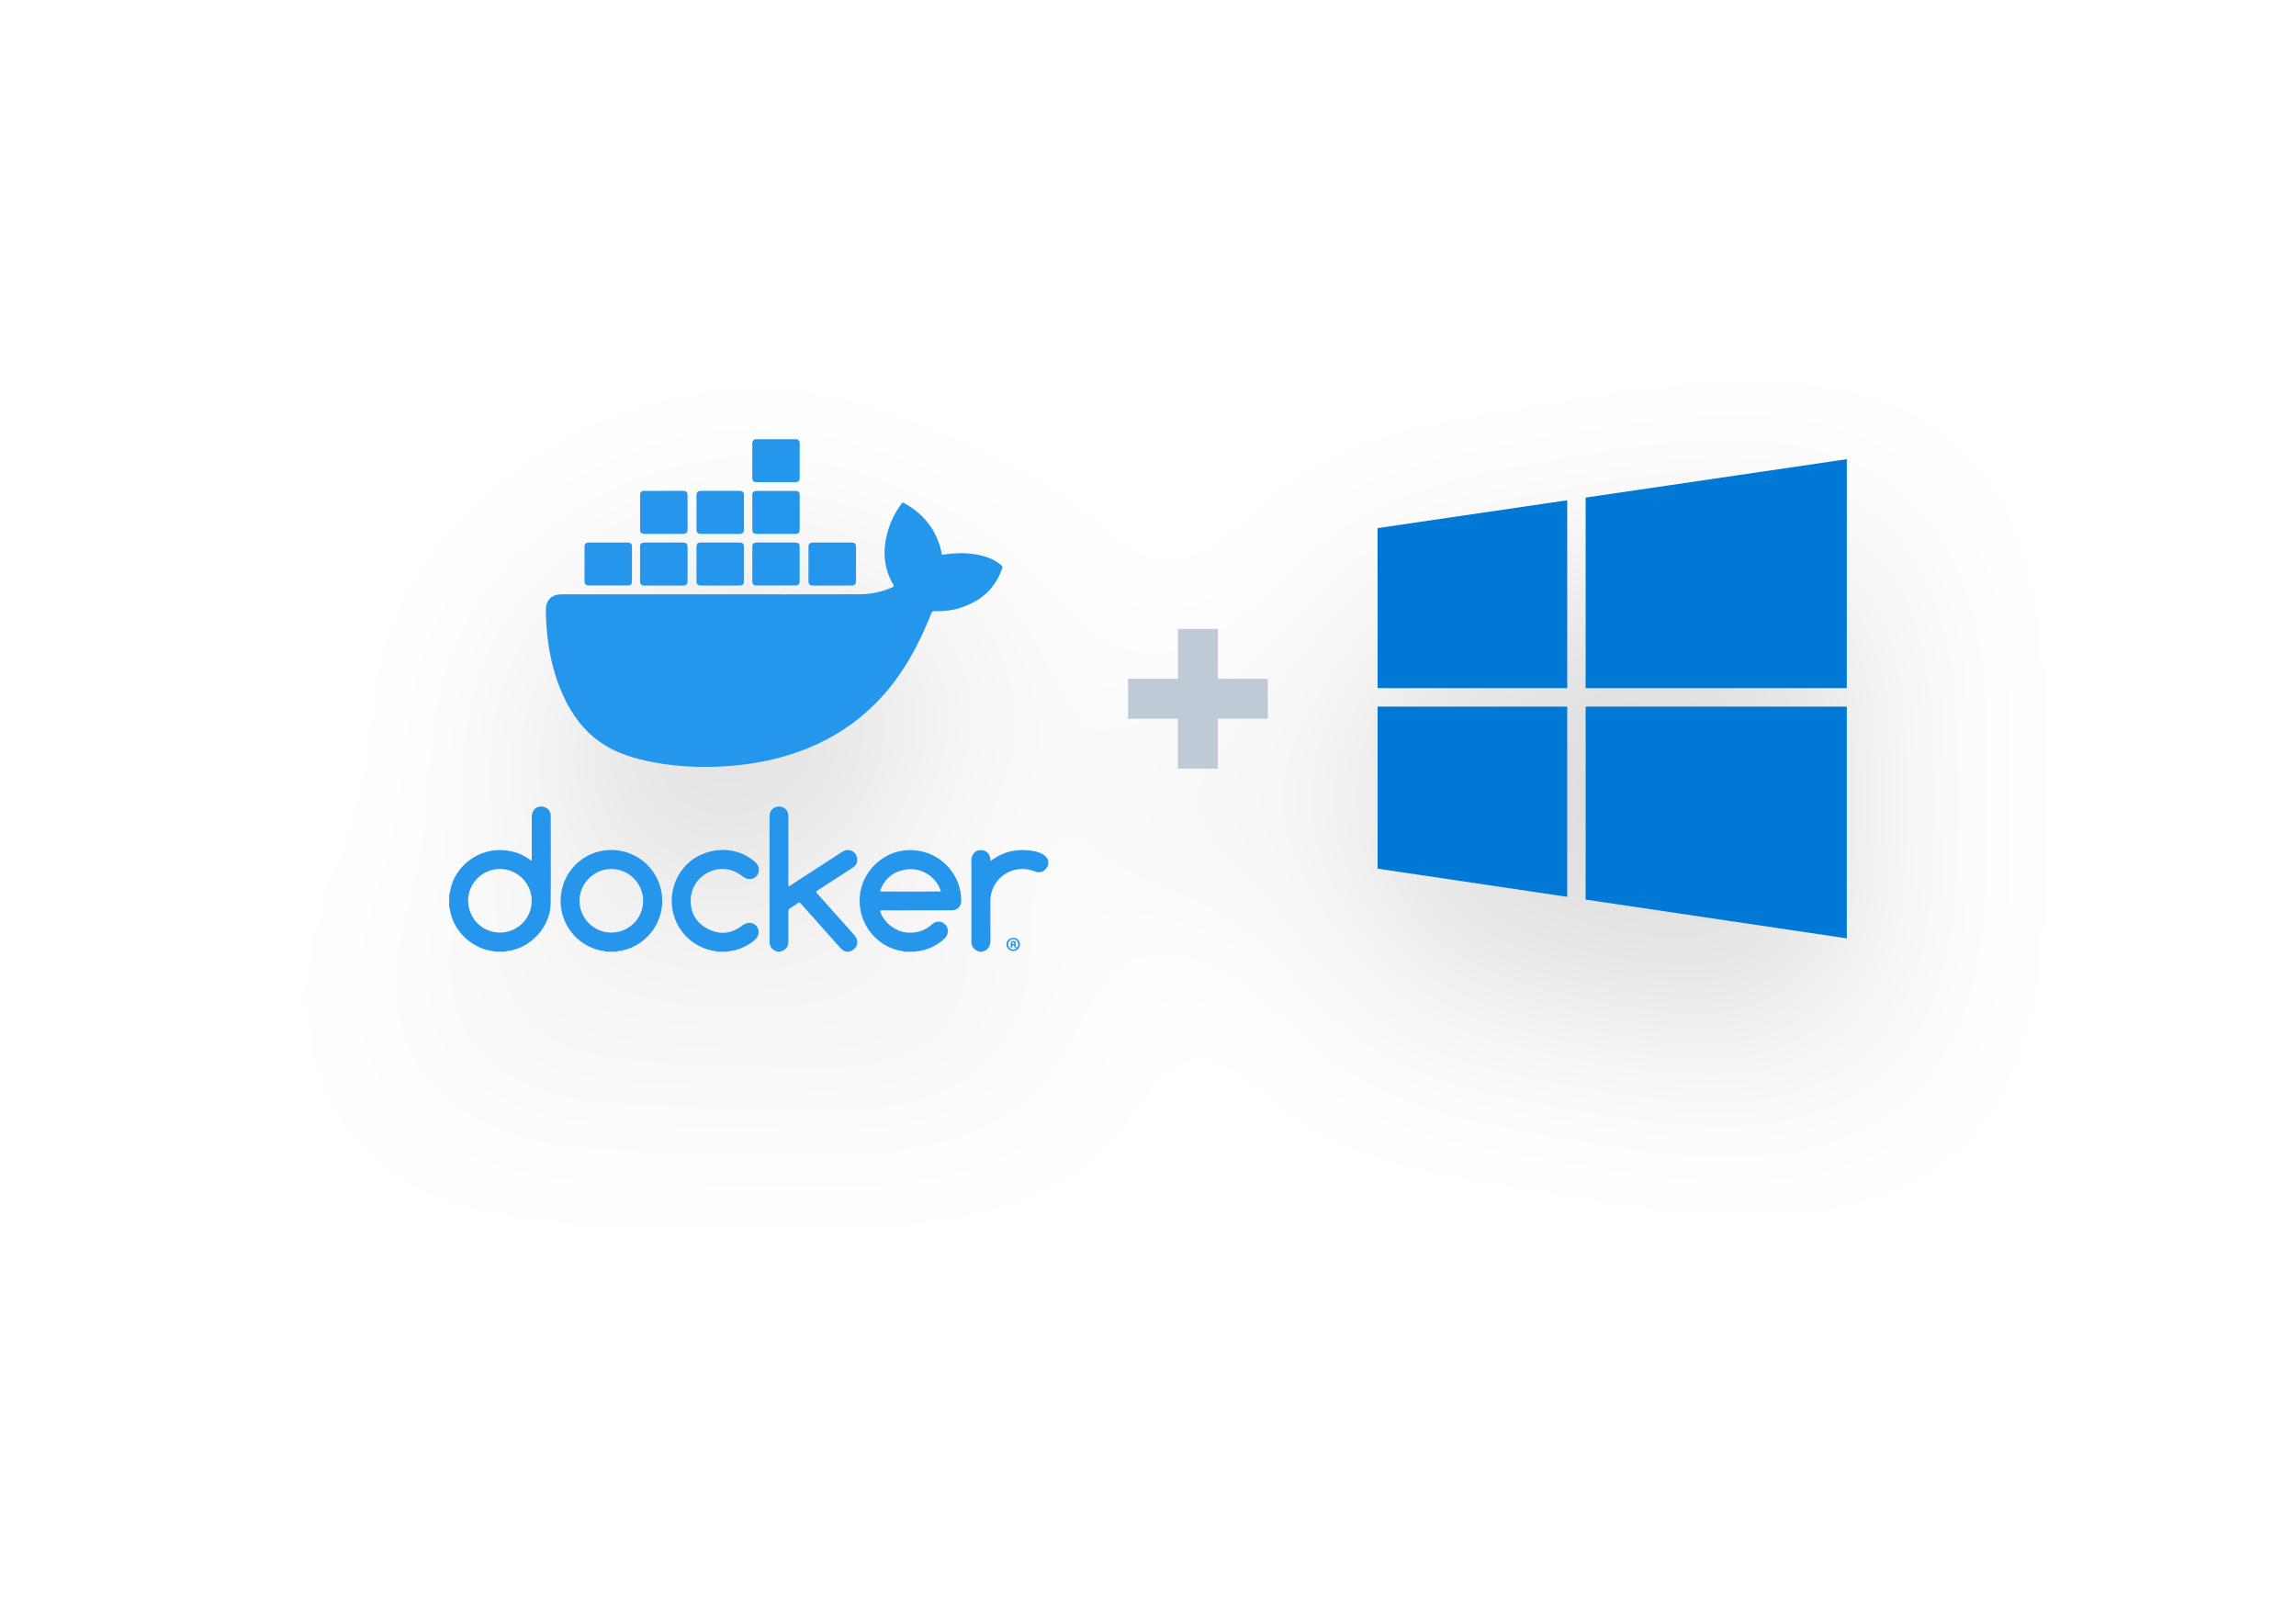
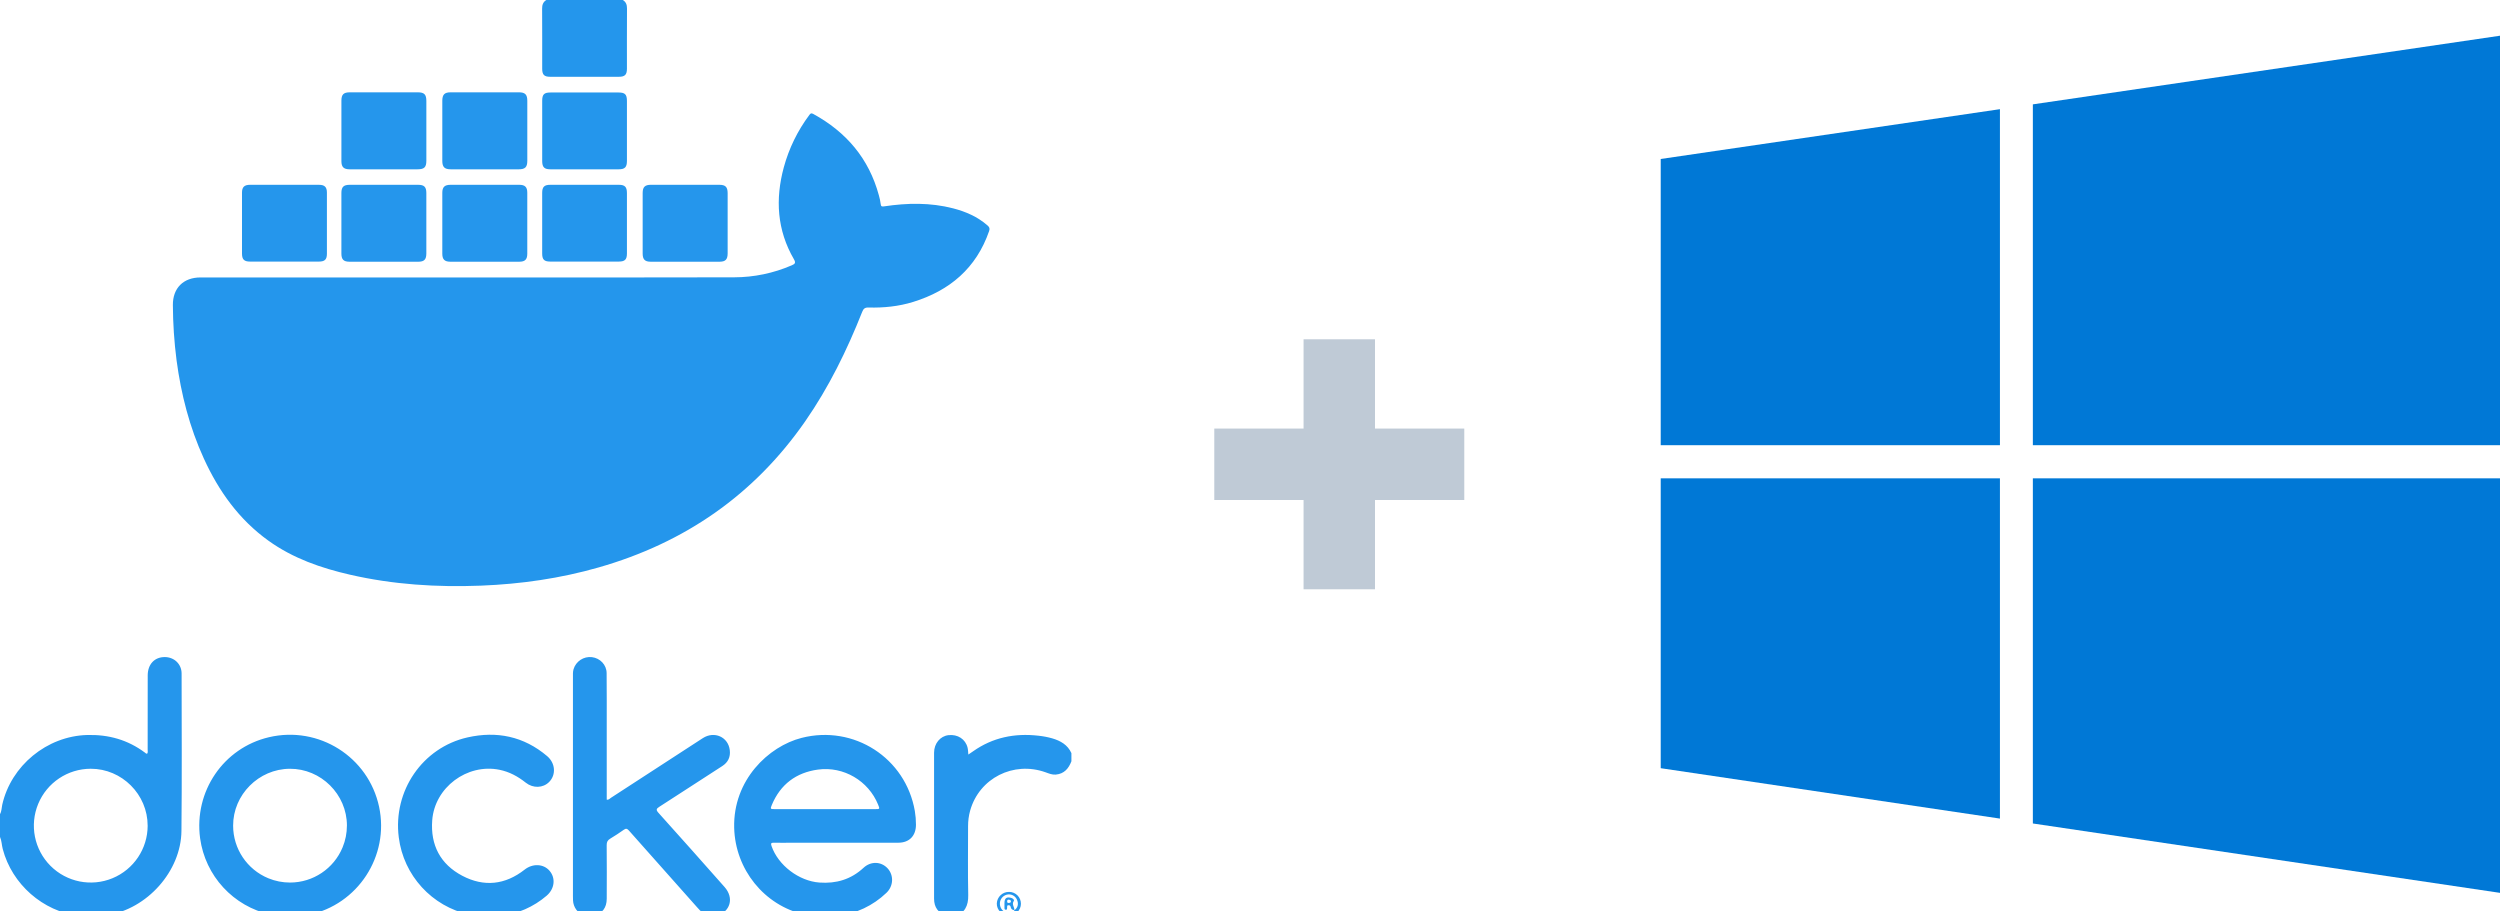
- <svg xmlns="http://www.w3.org/2000/svg" width="230" height="160" viewBox="0 0 230 160" fill="none">
-   <g filter="url(#filter0_d)">
-     <rect x="20" y="10" width="190" height="120" rx="4" fill="none" />
-     <path d="M45 89.591C45.094 89.431 45.086 89.245 45.124 89.072C45.615 86.874 47.632 85.221 49.882 85.159C51.078 85.127 52.161 85.429 53.123 86.15C53.157 86.176 53.186 86.22 53.245 86.202C53.292 86.128 53.269 86.043 53.269 85.964C53.27 84.582 53.267 83.2 53.271 81.818C53.273 81.189 53.662 80.786 54.24 80.795C54.764 80.803 55.169 81.192 55.169 81.717C55.172 84.655 55.191 87.594 55.16 90.533C55.137 92.791 53.231 94.908 50.99 95.25C50.877 95.268 50.751 95.25 50.654 95.335H49.559C49.53 95.27 49.469 95.294 49.421 95.288C47.4 95.036 45.67 93.516 45.153 91.543C45.095 91.319 45.097 91.082 45 90.868L45 89.591ZM53.267 90.241C53.27 88.491 51.828 87.046 50.08 87.05C49.45 87.05 48.835 87.237 48.311 87.587C47.788 87.937 47.379 88.435 47.138 89.017C46.897 89.598 46.834 90.239 46.957 90.856C47.08 91.474 47.383 92.042 47.828 92.487C48.273 92.933 48.84 93.237 49.458 93.36C50.075 93.483 50.716 93.421 51.298 93.18C51.88 92.94 52.378 92.532 52.728 92.009C53.079 91.486 53.267 90.871 53.267 90.241Z" fill="#2596EC" />
-     <path d="M90.547 95.335C90.395 95.243 90.216 95.252 90.051 95.215C87.787 94.702 86.172 92.678 86.113 90.356C86.045 87.681 88.038 85.793 89.891 85.321C92.814 84.576 95.717 86.443 96.23 89.418C96.273 89.673 96.294 89.931 96.293 90.189C96.291 90.804 95.921 91.191 95.305 91.192C93.292 91.196 91.279 91.197 89.266 91.194C88.954 91.194 88.642 91.199 88.331 91.191C88.174 91.187 88.156 91.236 88.205 91.377C88.576 92.456 89.738 93.339 90.888 93.422C91.829 93.49 92.656 93.246 93.358 92.596C93.769 92.214 94.347 92.239 94.705 92.628C95.06 93.014 95.039 93.621 94.635 94.002C93.889 94.717 92.93 95.17 91.904 95.292C91.845 95.299 91.78 95.284 91.733 95.335H90.547ZM91.205 89.311C92.138 89.311 93.071 89.311 94.004 89.31C94.275 89.31 94.275 89.31 94.171 89.053C93.633 87.732 92.246 86.9 90.804 87.096C89.588 87.262 88.707 87.919 88.225 89.07C88.128 89.302 88.138 89.31 88.383 89.31C89.323 89.311 90.264 89.311 91.205 89.311Z" fill="#2596EC" />
-     <path d="M77.872 95.335C77.838 95.283 77.777 95.296 77.729 95.279C77.548 95.217 77.391 95.101 77.277 94.948C77.163 94.795 77.098 94.611 77.09 94.421C77.083 94.254 77.086 94.086 77.086 93.919C77.085 89.924 77.085 85.928 77.086 81.932C77.086 81.781 77.076 81.628 77.118 81.479C77.182 81.262 77.321 81.075 77.51 80.951C77.699 80.826 77.925 80.772 78.15 80.799C78.606 80.855 78.967 81.227 78.972 81.689C78.983 82.737 78.978 83.786 78.978 84.834C78.979 86.148 78.979 87.463 78.978 88.78C79.089 88.802 79.149 88.719 79.219 88.673C80.933 87.562 82.645 86.45 84.357 85.336C85.001 84.919 85.781 85.265 85.869 86.01C85.914 86.385 85.778 86.688 85.446 86.901C84.272 87.657 83.104 88.423 81.928 89.177C81.756 89.287 81.722 89.348 81.875 89.518C83.115 90.896 84.347 92.28 85.574 93.669C86.125 94.29 85.908 95.055 85.111 95.308C85.097 95.312 85.088 95.326 85.076 95.335H84.757C84.442 95.25 84.234 95.028 84.026 94.793C82.758 93.362 81.489 91.933 80.216 90.506C80.123 90.4 80.055 90.381 79.936 90.465C79.689 90.64 79.435 90.808 79.175 90.963C79.028 91.05 78.972 91.15 78.974 91.327C78.983 92.328 78.981 93.329 78.977 94.331C78.975 94.835 78.732 95.149 78.247 95.3C78.227 95.309 78.208 95.321 78.192 95.335L77.872 95.335Z" fill="#2596EC" />
-     <path d="M60.684 95.335C60.518 95.235 60.325 95.254 60.145 95.214C59.13 94.99 58.209 94.461 57.504 93.697C56.8 92.932 56.347 91.971 56.206 90.941C55.855 88.318 57.514 85.881 60.061 85.282C62.851 84.626 65.633 86.384 66.229 89.179C66.818 91.937 65.034 94.667 62.276 95.231C62.11 95.266 61.932 95.246 61.778 95.335H60.684ZM64.427 90.23C64.427 88.483 62.976 87.04 61.229 87.05C59.487 87.06 58.048 88.505 58.055 90.237C58.055 90.656 58.138 91.07 58.298 91.457C58.459 91.843 58.694 92.195 58.99 92.49C59.286 92.786 59.638 93.021 60.025 93.181C60.411 93.34 60.826 93.422 61.245 93.422C61.663 93.422 62.078 93.339 62.464 93.178C62.851 93.017 63.202 92.782 63.497 92.486C63.793 92.189 64.027 91.838 64.187 91.451C64.346 91.064 64.428 90.649 64.427 90.23Z" fill="#2596EC" />
-     <path d="M71.808 95.335C71.65 95.236 71.465 95.256 71.293 95.218C70.266 94.996 69.333 94.46 68.623 93.684C67.913 92.908 67.462 91.931 67.332 90.888C67.002 88.298 68.652 85.866 71.18 85.294C72.819 84.923 74.332 85.233 75.639 86.341C76.104 86.735 76.15 87.387 75.752 87.79C75.412 88.133 74.854 88.156 74.444 87.831C74.004 87.481 73.526 87.22 72.968 87.107C71.156 86.742 69.34 88.097 69.204 89.939C69.101 91.327 69.661 92.397 70.887 93.043C72.101 93.682 73.29 93.555 74.38 92.697C74.831 92.343 75.437 92.368 75.775 92.764C76.128 93.177 76.061 93.774 75.609 94.16C74.884 94.783 73.99 95.176 73.041 95.288C72.993 95.295 72.931 95.269 72.903 95.335H71.808Z" fill="#2596EC" />
-     <path d="M105 86.628C104.845 87.037 104.595 87.335 104.124 87.377C103.919 87.395 103.738 87.315 103.553 87.248C101.755 86.604 99.838 87.577 99.328 89.395C99.249 89.68 99.21 89.975 99.213 90.272C99.213 91.555 99.194 92.839 99.221 94.122C99.234 94.733 99.023 95.142 98.435 95.335H98.07C98.047 95.318 98.023 95.303 97.997 95.29C97.538 95.117 97.309 94.811 97.308 94.327C97.305 91.601 97.305 88.875 97.309 86.149C97.309 85.629 97.656 85.221 98.112 85.167C98.63 85.107 99.069 85.39 99.186 85.87C99.214 85.985 99.213 86.108 99.228 86.253C99.323 86.188 99.409 86.13 99.493 86.071C100.594 85.293 101.822 85.046 103.146 85.196C103.41 85.223 103.671 85.273 103.926 85.345C104.392 85.483 104.789 85.706 105 86.172V86.628Z" fill="#2596EC" />
-     <path d="M79.879 44C80.056 44.111 80.113 44.269 80.112 44.479C80.104 45.602 80.109 46.725 80.108 47.848C80.107 48.183 79.993 48.299 79.657 48.3C78.375 48.301 77.093 48.301 75.81 48.299C75.474 48.299 75.363 48.185 75.362 47.847C75.361 46.724 75.366 45.601 75.358 44.478C75.356 44.267 75.416 44.111 75.593 44H79.879Z" fill="#2496EC" />
-     <path d="M71.158 59.537C76.142 59.537 81.126 59.546 86.11 59.531C87.222 59.529 88.322 59.299 89.342 58.857C89.518 58.781 89.578 58.721 89.46 58.518C88.514 56.888 88.41 55.159 88.894 53.37C89.181 52.313 89.666 51.319 90.322 50.441C90.384 50.358 90.425 50.317 90.538 50.379C92.394 51.393 93.661 52.88 94.218 54.94C94.265 55.1 94.299 55.263 94.32 55.429C94.335 55.571 94.392 55.575 94.513 55.557C95.808 55.362 97.099 55.338 98.378 55.669C99.085 55.852 99.738 56.136 100.297 56.622C100.415 56.725 100.441 56.798 100.391 56.943C99.673 59.017 98.19 60.273 96.137 60.909C95.326 61.16 94.487 61.245 93.64 61.222C93.433 61.216 93.354 61.287 93.283 61.467C92.43 63.617 91.418 65.685 90.095 67.591C87.23 71.718 83.342 74.397 78.532 75.775C76.376 76.392 74.175 76.709 71.936 76.797C69.466 76.893 67.019 76.738 64.605 76.185C62.976 75.811 61.411 75.268 60.035 74.281C58.386 73.097 57.249 71.504 56.415 69.679C55.614 67.927 55.141 66.082 54.888 64.176C54.756 63.151 54.687 62.12 54.682 61.087C54.673 60.134 55.273 59.538 56.228 59.538C61.205 59.537 66.181 59.537 71.158 59.537Z" fill="#2496EC" />
-     <path d="M66.507 54.349C67.144 54.349 67.782 54.349 68.42 54.349C68.752 54.35 68.875 54.469 68.875 54.802C68.877 55.933 68.877 57.064 68.875 58.195C68.875 58.53 68.758 58.656 68.424 58.657C67.141 58.661 65.858 58.661 64.575 58.657C64.241 58.656 64.119 58.531 64.119 58.2C64.116 57.069 64.116 55.938 64.118 54.807C64.119 54.465 64.243 54.35 64.593 54.349C65.231 54.349 65.869 54.349 66.507 54.349Z" fill="#2596EC" />
-     <path d="M66.489 53.482C65.851 53.482 65.213 53.483 64.576 53.481C64.249 53.48 64.119 53.353 64.119 53.026C64.117 51.895 64.117 50.763 64.119 49.632C64.12 49.29 64.243 49.171 64.593 49.17C65.861 49.169 67.129 49.169 68.397 49.17C68.757 49.171 68.875 49.289 68.876 49.65C68.877 50.766 68.877 51.882 68.876 52.998C68.876 53.368 68.758 53.481 68.379 53.481C67.749 53.482 67.119 53.482 66.489 53.482Z" fill="#2596EC" />
-     <path d="M72.171 54.349C72.809 54.349 73.446 54.348 74.084 54.349C74.398 54.35 74.528 54.475 74.529 54.791C74.531 55.93 74.531 57.069 74.529 58.208C74.528 58.526 74.406 58.655 74.088 58.656C72.797 58.661 71.506 58.661 70.215 58.657C69.896 58.655 69.771 58.526 69.77 58.211C69.766 57.072 69.766 55.933 69.77 54.795C69.771 54.471 69.903 54.35 70.235 54.349C70.88 54.349 71.526 54.349 72.171 54.349Z" fill="#2596EC" />
-     <path d="M83.372 54.349C84.009 54.349 84.647 54.349 85.285 54.349C85.626 54.35 85.747 54.471 85.748 54.819C85.749 55.942 85.749 57.066 85.748 58.189C85.747 58.526 85.63 58.655 85.301 58.657C84.011 58.661 82.72 58.661 81.429 58.656C81.113 58.655 80.989 58.525 80.988 58.206C80.985 57.075 80.985 55.944 80.988 54.813C80.989 54.468 81.115 54.35 81.458 54.349C82.096 54.349 82.734 54.349 83.372 54.349Z" fill="#2596EC" />
-     <path d="M72.127 53.482C71.497 53.482 70.867 53.483 70.237 53.481C69.897 53.48 69.77 53.355 69.769 53.012C69.767 51.889 69.767 50.765 69.769 49.642C69.77 49.296 69.894 49.171 70.236 49.17C71.511 49.168 72.787 49.168 74.062 49.17C74.405 49.171 74.528 49.294 74.529 49.64C74.531 50.764 74.531 51.887 74.529 53.011C74.528 53.364 74.403 53.481 74.04 53.481C73.403 53.482 72.765 53.482 72.127 53.482Z" fill="#2596EC" />
-     <path d="M60.938 54.349C61.584 54.349 62.229 54.348 62.874 54.35C63.175 54.35 63.307 54.473 63.308 54.778C63.313 55.924 63.313 57.07 63.308 58.216C63.307 58.536 63.184 58.648 62.858 58.649C61.575 58.65 60.293 58.65 59.01 58.649C58.673 58.648 58.554 58.533 58.553 58.2C58.551 57.062 58.551 55.923 58.554 54.785C58.554 54.473 58.685 54.35 59.003 54.349C59.648 54.348 60.293 54.348 60.938 54.349Z" fill="#2596EC" />
-     <path d="M77.734 49.179C78.372 49.179 79.009 49.178 79.647 49.18C79.999 49.181 80.107 49.29 80.108 49.643C80.108 50.766 80.108 51.889 80.107 53.013C80.107 53.361 79.99 53.481 79.647 53.481C78.372 53.482 77.097 53.482 75.822 53.481C75.479 53.481 75.362 53.362 75.362 53.013C75.361 51.89 75.361 50.766 75.362 49.643C75.362 49.288 75.469 49.181 75.822 49.18C76.459 49.178 77.097 49.179 77.734 49.179Z" fill="#2496EC" />
-     <path d="M77.721 58.649C77.083 58.649 76.446 58.651 75.808 58.649C75.472 58.647 75.362 58.535 75.362 58.194C75.361 57.063 75.361 55.932 75.362 54.802C75.362 54.467 75.48 54.35 75.813 54.35C77.096 54.349 78.378 54.349 79.661 54.35C79.991 54.35 80.107 54.469 80.107 54.806C80.109 55.937 80.109 57.068 80.107 58.199C80.107 58.533 79.993 58.648 79.656 58.649C79.011 58.651 78.366 58.649 77.721 58.649Z" fill="#2496EC" />
-     <path d="M101.51 93.946C101.598 93.946 101.684 93.963 101.765 93.996C101.845 94.03 101.918 94.079 101.98 94.141C102.041 94.203 102.09 94.277 102.123 94.358C102.156 94.438 102.172 94.525 102.172 94.612C102.171 94.7 102.153 94.786 102.118 94.866C102.084 94.946 102.034 95.019 101.972 95.08C101.909 95.141 101.835 95.189 101.754 95.221C101.673 95.253 101.586 95.269 101.499 95.267C101.119 95.264 100.81 94.955 100.821 94.589C100.83 94.413 100.906 94.247 101.035 94.127C101.164 94.007 101.334 93.942 101.51 93.946ZM101.807 94.974C102.001 94.835 102.054 94.612 101.949 94.38C101.902 94.27 101.817 94.182 101.709 94.131C101.601 94.081 101.479 94.071 101.365 94.104C101.262 94.135 101.171 94.196 101.105 94.28C101.039 94.364 101 94.466 100.994 94.573C100.98 94.788 101.108 95.015 101.309 95.079C101.488 95.137 101.679 95.17 101.81 94.97L101.807 94.974Z" fill="#2596EC" />
-     <path d="M101.81 94.97C101.694 94.96 101.615 94.912 101.596 94.784C101.586 94.713 101.529 94.686 101.461 94.693C101.38 94.701 101.404 94.767 101.399 94.816C101.392 94.872 101.416 94.953 101.32 94.946C101.231 94.939 101.253 94.86 101.25 94.803C101.247 94.728 101.25 94.652 101.25 94.576C101.25 94.288 101.376 94.199 101.653 94.29C101.737 94.318 101.811 94.395 101.772 94.454C101.641 94.646 101.818 94.8 101.807 94.974L101.81 94.97ZM101.501 94.383C101.438 94.376 101.401 94.398 101.401 94.468C101.4 94.528 101.413 94.572 101.486 94.565C101.548 94.56 101.614 94.552 101.612 94.472C101.61 94.409 101.556 94.39 101.501 94.383Z" fill="#2596EC" />
-     <path fill-rule="evenodd" clip-rule="evenodd" d="M122 63H118V68H113V72H118V77H122V72H127V68H122V63Z" fill="#BFCAD6" />
-     <path d="M158.84 68.931H185V46L158.84 49.844V68.931Z" fill="#0078D6" />
-     <path d="M156.996 68.931V50.114L138 52.904V68.931H156.996Z" fill="#0078D6" />
-     <path d="M156.996 70.787H138V87.018L156.996 89.84V70.787Z" fill="#0078D6" />
-     <path d="M158.84 70.787V90.115L185 94V70.787H158.84Z" fill="#0078D6" />
+ <svg xmlns="http://www.w3.org/2000/svg" fill="none" viewBox="0 0 140 51">
+   <rect width="100%" height="100%" />
+   <g class="currentLayer">
+     <path fill="#2596EC" d="M0 45.591c.094-.16.086-.346.124-.519.491-2.198 2.508-3.851 4.757-3.912 1.196-.033 2.28.27 3.241.991.034.025.063.069.123.052.047-.074.023-.159.024-.238.002-1.382-.002-2.764.003-4.146.002-.628.391-1.032.969-1.023.524.008.929.397.929.922.003 2.939.021 5.878-.009 8.816-.023 2.258-1.929 4.375-4.17 4.718-.113.017-.239-0-.336.085H4.559c-.029-.065-.09-.042-.139-.048C2.4 51.036.67 49.516.153 47.543c-.059-.224-.056-.461-.153-.675V45.591zm8.268.65c.003-1.75-1.44-3.194-3.187-3.191a3.187 3.187 0 00-2.942 1.967 3.186 3.186 0 004.16 4.164 3.186 3.186 0 001.97-2.94zM45.547 51.336c-.152-.092-.331-.083-.496-.121-2.264-.512-3.878-2.536-3.937-4.859-.068-2.675 1.924-4.563 3.778-5.035 2.923-.745 5.826 1.122 6.339 4.097.043.255.064.513.063.771-.002.615-.371 1.002-.987 1.003a1815.193 1815.193 0 01-6.04.002c-.311 0-.623.006-.934-.002-.157-.004-.175.044-.127.186.371 1.079 1.533 1.961 2.683 2.045.941.068 1.768-.176 2.47-.827.411-.381.99-.356 1.347.032.355.386.334.994-.07 1.374a4.764 4.764 0 01-2.732 1.29c-.059.007-.123-.008-.171.043h-1.185zm.658-6.025l2.8-0c.271 0 .271-.001.166-.258-.537-1.321-1.925-2.153-3.367-1.956-1.216.166-2.097.823-2.579 1.973-.097.233-.087.24.157.241.941.001 1.881.001 2.822 0zM32.872 51.336c-.035-.052-.095-.039-.144-.056a.953.953 0 01-.639-.859c-.007-.167-.004-.334-.004-.501-0-3.996-0-7.992 0-11.987 0-.151-.01-.304.032-.453a.96.96 0 011.032-.68c.456.056.817.429.822.89.011 1.048.006 2.096.006 3.145.001 1.314.001 2.629 0 3.946.111.022.171-.062.241-.107a4331.131 4331.131 0 005.138-3.337c.644-.417 1.424-.071 1.512.673.045.375-.091.678-.423.891-1.175.756-2.342 1.522-3.518 2.276-.172.11-.206.171-.052.342a603.734 603.734 0 013.698 4.151c.551.621.334 1.386-.463 1.638-.013.004-.023.018-.035.028h-.319c-.315-.086-.523-.308-.731-.543a1612.091 1612.091 0 00-3.809-4.287c-.094-.106-.161-.125-.28-.041-.248.175-.501.343-.761.498-.147.087-.203.187-.201.364.01 1.001.007 2.003.003 3.004-.002.505-.245.818-.73.969a.242.242 0 00-.055.036h-.319zM15.684 51.336c-.166-.101-.359-.082-.539-.121a5.079 5.079 0 01-3.939-4.273c-.351-2.623 1.308-5.06 3.855-5.658 2.79-.656 5.572 1.101 6.168 3.897.589 2.758-1.195 5.488-3.953 6.052-.166.034-.344.014-.498.104h-1.094zm3.744-5.105c-.001-1.748-1.452-3.19-3.199-3.18-1.741.01-3.18 1.455-3.174 3.187a3.186 3.186 0 001.969 2.944 3.188 3.188 0 001.22.241 3.187 3.187 0 002.942-1.972 3.188 3.188 0 00.241-1.22zM26.808 51.336c-.158-.099-.344-.079-.516-.117a5.076 5.076 0 01-3.961-4.33c-.33-2.591 1.321-5.022 3.848-5.594 1.64-.371 3.152-.061 4.46 1.047.465.394.511 1.046.113 1.448-.34.344-.898.366-1.308.041-.44-.35-.918-.611-1.476-.724-1.812-.365-3.628.99-3.764 2.832-.103 1.389.458 2.458 1.684 3.104 1.214.639 2.403.512 3.493-.345.45-.355 1.057-.329 1.395.067.353.413.285 1.01-.166 1.396a4.808 4.808 0 01-2.568 1.128c-.048.006-.11-.019-.139.047h-1.094zM60 42.628c-.155.409-.405.707-.876.749-.205.018-.386-.062-.571-.128-1.798-.644-3.715.329-4.225 2.146a3.219 3.219 0 00-.116.877c.001 1.284-.019 2.567.009 3.85.013.611-.198 1.02-.786 1.214h-.365a.43.43 0 00-.073-.045c-.459-.173-.688-.478-.689-.963-.003-2.726-.003-5.452 0-8.178.001-.52.348-.928.804-.981.518-.06.957.223 1.073.703.028.115.027.238.042.383.095-.065.181-.122.265-.181 1.101-.778 2.329-1.025 3.653-.875.264.027.525.077.78.149.466.137.863.361 1.074.827v.456z" />
+     <path fill="#2496EC" d="M34.879 0c.178.111.235.269.233.479-.008 1.123-.003 2.246-.004 3.369-0.0.335-.114.451-.45.452a1493.217 1493.217 0 01-3.847-0c-.337-0-.448-.114-.448-.453-.001-1.123.004-2.246-.004-3.369-.002-.211.058-.367.235-.478h4.286zM26.158 15.537c4.984-0 9.968.009 14.952-.007a8.157 8.157 0 003.232-.674c.176-.076.236-.135.117-.339-.946-1.629-1.05-3.359-.566-5.147a8.709 8.709 0 011.428-2.929c.062-.084.103-.125.216-.063 1.856 1.014 3.123 2.501 3.68 4.561.047.16.081.324.102.489.015.142.071.146.193.128 1.294-.194 2.585-.219 3.865.112.706.183 1.36.467 1.919.953.118.103.144.176.094.321-.718 2.074-2.201 3.33-4.254 3.966-.811.251-1.65.336-2.497.313-.206-.006-.286.065-.357.245-.853 2.15-1.865 4.218-3.188 6.124-2.865 4.126-6.753 6.806-11.563 8.184-2.156.618-4.357.934-6.596 1.022-2.47.097-4.917-.059-7.33-.612-1.63-.374-3.195-.916-4.57-1.904-1.65-1.184-2.786-2.777-3.62-4.602-.801-1.752-1.274-3.598-1.528-5.504a25.155 25.155 0 01-.206-3.088c-.009-.953.591-1.549 1.546-1.549 4.976-.001 9.953-.001 14.93-0z" />
+     <path fill="#2596EC" d="M21.506 10.349c.638 0 1.276 0 1.913 0.0.332.001.455.119.456.452.002 1.131.002 2.262 0 3.394-.001.335-.118.461-.451.462-1.283.004-2.566.004-3.849 0-.335-.001-.456-.126-.457-.457a752.114 752.114 0 01-0-3.394c.001-.341.124-.457.475-.457.638-.001 1.276-.001 1.913-0zM21.489 9.482c-.638 0-1.276.001-1.913-.001-.327-.001-.457-.128-.457-.455a873.551 873.551 0 010-3.394c.001-.342.124-.462.474-.462a1459.787 1459.787 0 013.804-0c.361.001.478.119.479.48.002 1.116.002 2.232 0 3.348-0.0.37-.118.483-.496.483a991.432 991.432 0 01-1.891 0zM27.171 10.349c.638 0 1.276-.001 1.913 0.0.314.001.444.126.444.442a720.267 720.267 0 010 3.416c-.001.319-.123.448-.441.449a525.944 525.944 0 01-3.872 0c-.319-.001-.445-.13-.446-.446a590.218 590.218 0 01-0-3.416c.001-.324.133-.445.465-.445a892.405 892.405 0 011.936-0zM38.372 10.349c.638 0 1.276 0 1.913 0.0.341.001.462.121.463.469.002 1.124.002 2.247-0 3.371-.001.337-.117.466-.446.467a525.918 525.918 0 01-3.872-0c-.317-.001-.44-.131-.441-.45a590.57 590.57 0 01-0-3.394c.001-.345.127-.463.47-.464a871.603 871.603 0 011.913-0zM27.127 9.482c-.63 0-1.26.001-1.89-.001-.34-.001-.467-.126-.468-.469-.002-1.123-.002-2.247 0-3.371.001-.346.125-.471.467-.471 1.275-.002 2.551-.002 3.826 0 .343.001.466.124.467.47a881.649 881.649 0 01-0 3.371c-.001.354-.125.47-.488.471-.638.001-1.276.001-1.913 0zM15.938 10.349c.645 0 1.29-.001 1.935.001.301.001.433.123.434.428.004 1.146.004 2.292 0 3.438-.001.32-.125.432-.45.433-1.283.002-2.565.002-3.848 0-.337-0-.456-.116-.457-.449a864.445 864.445 0 01 0-3.415c.001-.312.132-.435.45-.436a625.832 625.832 0 011.935-0z" />
+     <path fill="#2496EC" d="M32.734 5.179c.637 0 1.275-.001 1.913.001.352.001.46.11.461.463a2518.435 2518.435 0 01-0 3.37c-0.0.349-.117.468-.46.468-1.275.001-2.55.001-3.825 0-.343-0-.46-.119-.46-.468-.001-1.123-.001-2.247 0-3.37 0-.355.107-.463.46-.463.638-.002 1.275-.001 1.913-.001zM32.721 14.649c-.637 0-1.275.002-1.913-.001-.336-.001-.446-.114-.446-.455a1919.004 1919.004 0 010-3.392c0-.334.118-.452.451-.452 1.283-.001 2.565-.001 3.848 0 .33 0.0.446.119.447.457.001 1.131.001 2.262 0 3.392-0.0.334-.115.449-.452.45-.645.002-1.29.001-1.935.001z" />
+     <path fill="#2596EC" d="M56.51 49.946a.663.663 0 01.255.051.674.674 0 01.215.145c.061.062.11.136.143.216a.673.673 0 01.049.255.653.653 0 01-.054.254.663.663 0 01-.146.214.668.668 0 01-.218.141.659.659 0 01-.255.046c-.38-.003-.689-.312-.678-.678a.677.677 0 01.214-.462.674.674 0 01.475-.181zm.297 1.028c.194-.139.247-.362.142-.594a.486.486 0 00-.24-.248.486.486 0 00-.344-.027.517.517 0 00-.26.175.521.521 0 00-.111.293c-.014.216.114.442.315.506.179.058.37.091.501-.109l-.003.003z" />
+     <path fill="#2596EC" d="M56.81 50.97c-.116-.01-.195-.059-.214-.186-.01-.071-.067-.098-.135-.091-.081.008-.057.074-.062.123-.007.056.017.137-.079.13-.089-.007-.067-.086-.07-.142-.003-.076 0-.152 0-.228 0-.288.126-.376.403-.285.084.028.158.105.119.164-.131.192.046.347.035.52l.003-.003zm-.309-.587c-.063-.007-.1.015-.1.085-.001.06.012.104.085.098.062-.005.128-.014.126-.094-.002-.063-.056-.081-.111-.088z" />
+     <path fill="#BFCAD6" fill-rule="evenodd" d="M77 19h-4v5h-5v4h5v5h4v-5h5v-4h-5v-5z" clip-rule="evenodd" />
+     <path fill="#0078D6" d="M113.84 24.931H140V2l-26.16 3.844v19.087zM111.996 24.931V6.114L93 8.903v16.028h18.996zM111.996 26.787H93v16.232l18.996 2.822V26.787zM113.84 26.787v19.328L140 50V26.787h-26.16z" />
  </g>
-   <defs>
-     <filter id="filter0_d" x="0" y="0" width="230" height="160" filterUnits="userSpaceOnUse" color-interpolation-filters="sRGB">
-       <feFlood flood-opacity="0" result="BackgroundImageFix" />
-       <feColorMatrix in="SourceAlpha" type="matrix" values="0 0 0 0 0 0 0 0 0 0 0 0 0 0 0 0 0 0 127 0" />
-       <feOffset dy="10" />
-       <feGaussianBlur stdDeviation="10" />
-       <feColorMatrix type="matrix" values="0 0 0 0 0 0 0 0 0 0 0 0 0 0 0 0 0 0 0.15 0" />
-       <feBlend mode="normal" in2="BackgroundImageFix" result="effect1_dropShadow" />
-       <feBlend mode="normal" in="SourceGraphic" in2="effect1_dropShadow" result="shape" />
-     </filter>
-   </defs>
</svg>
